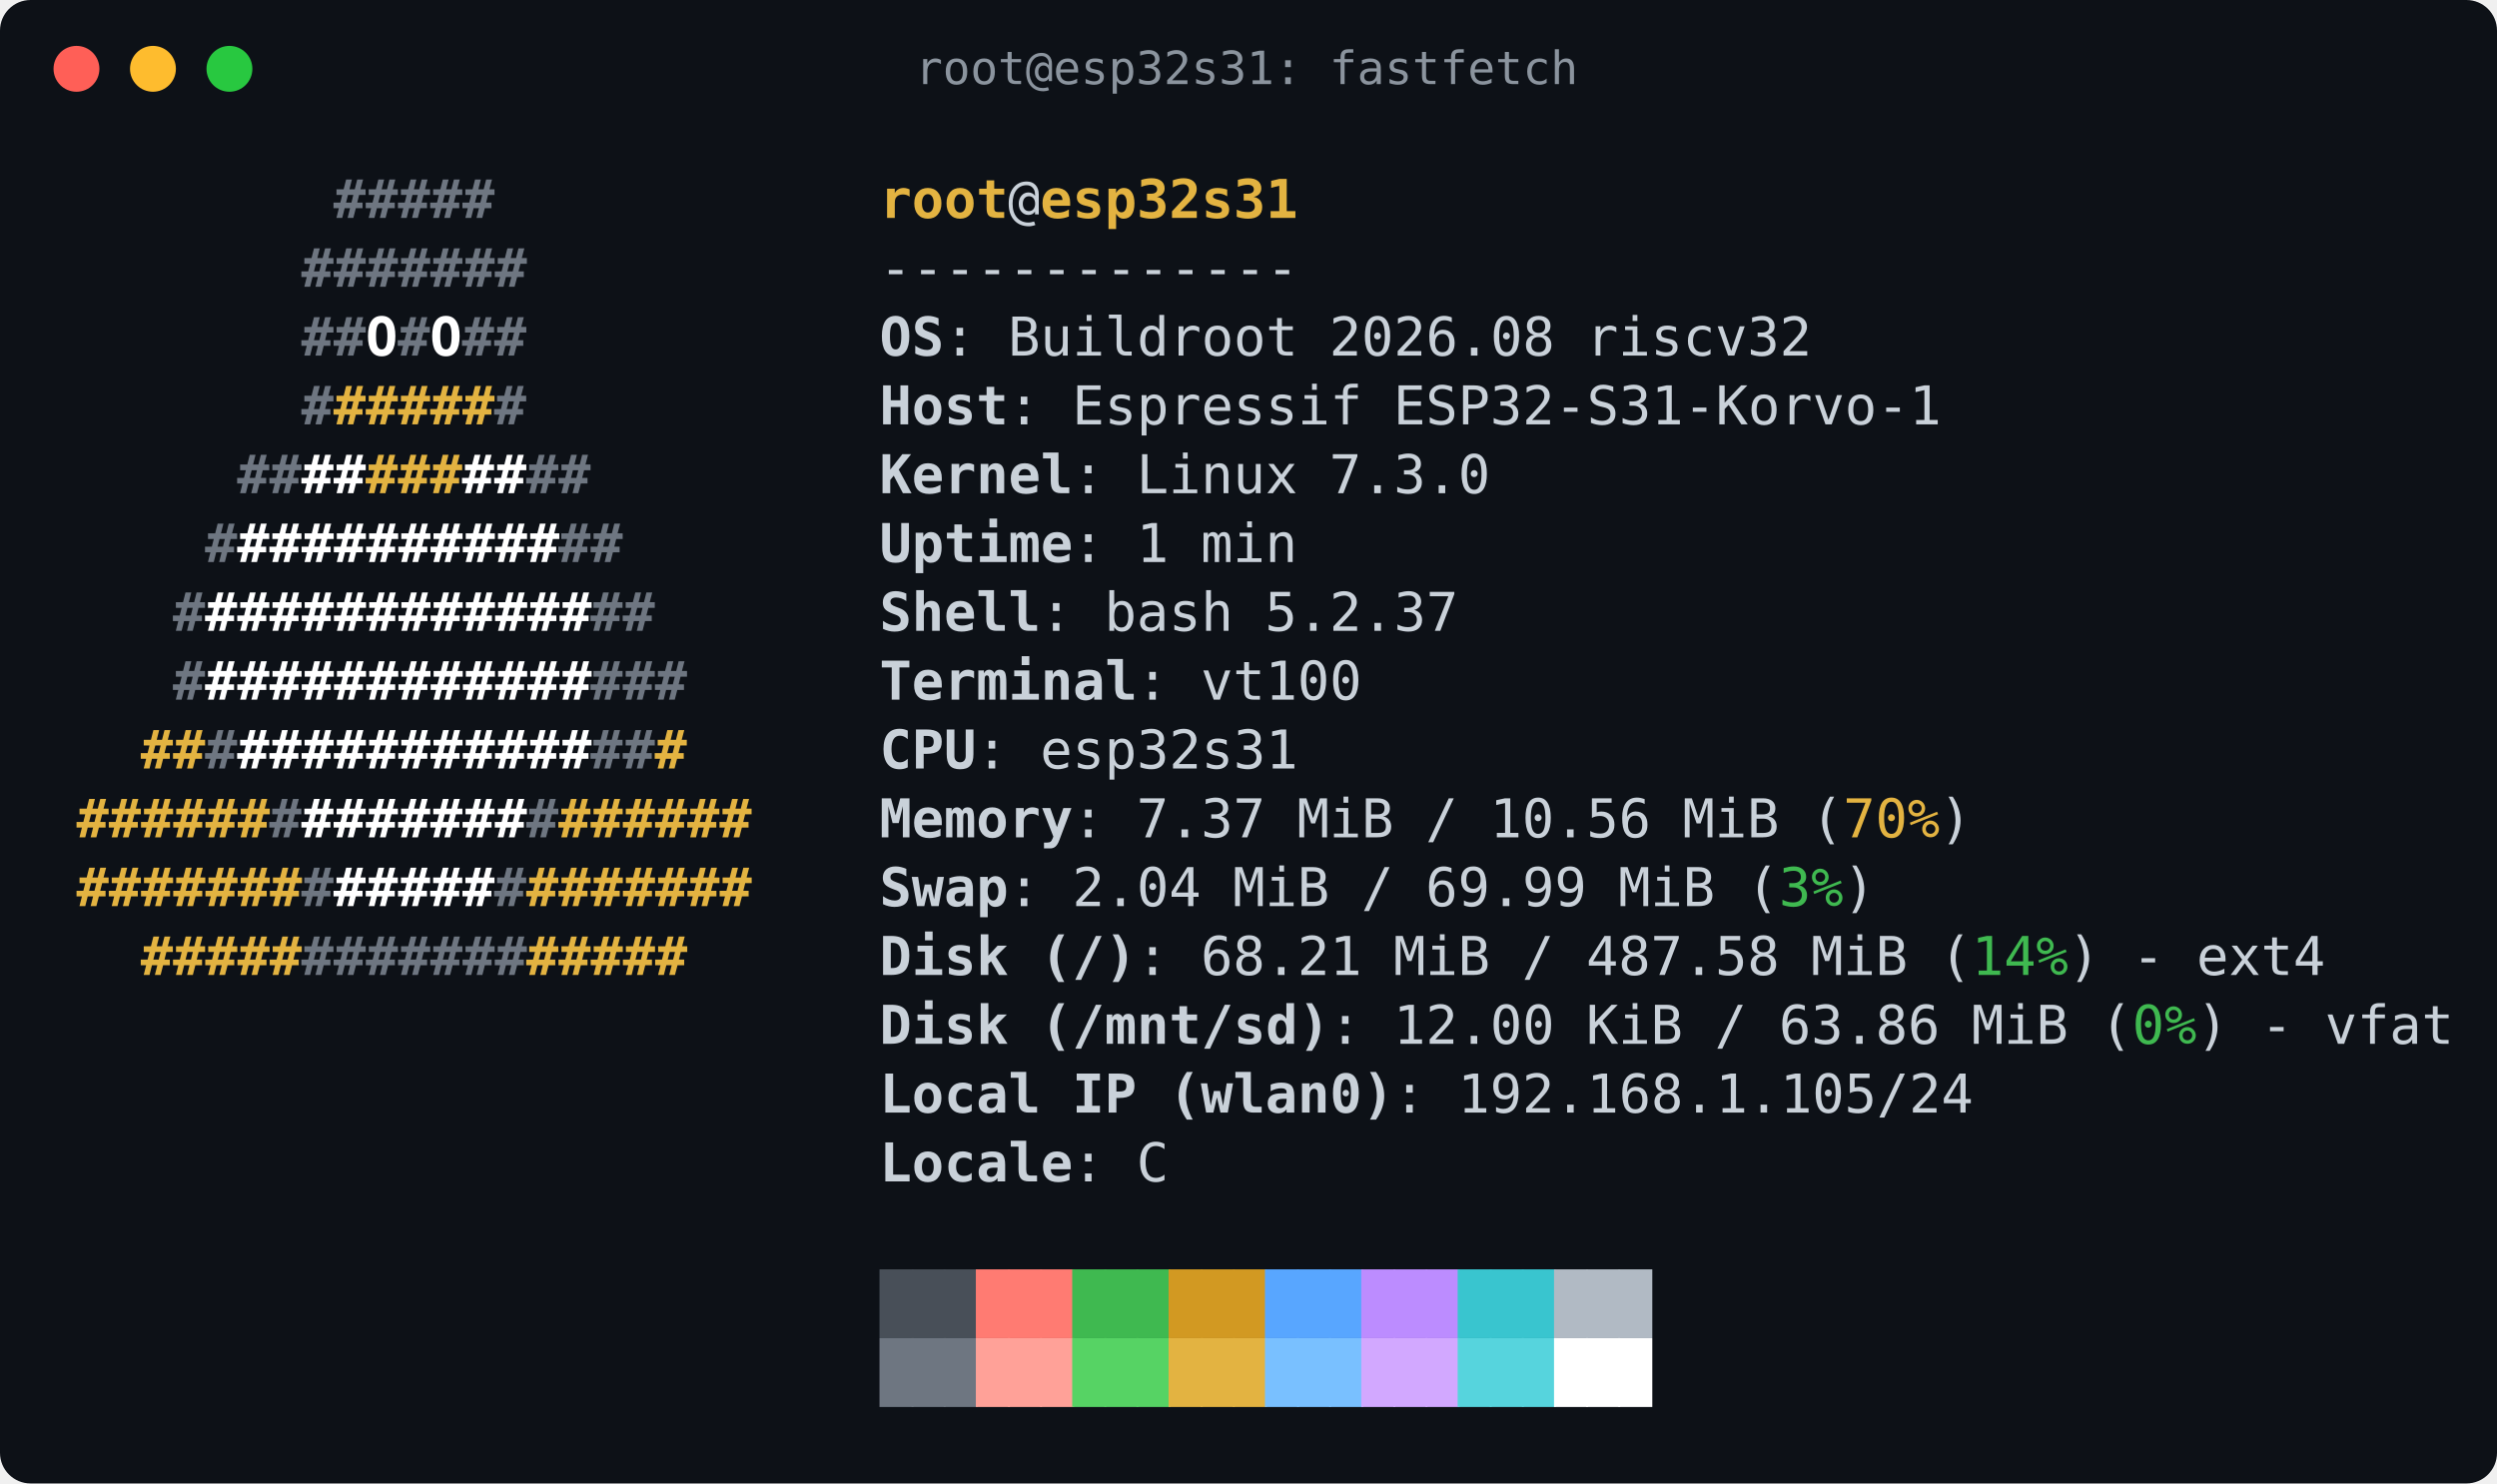
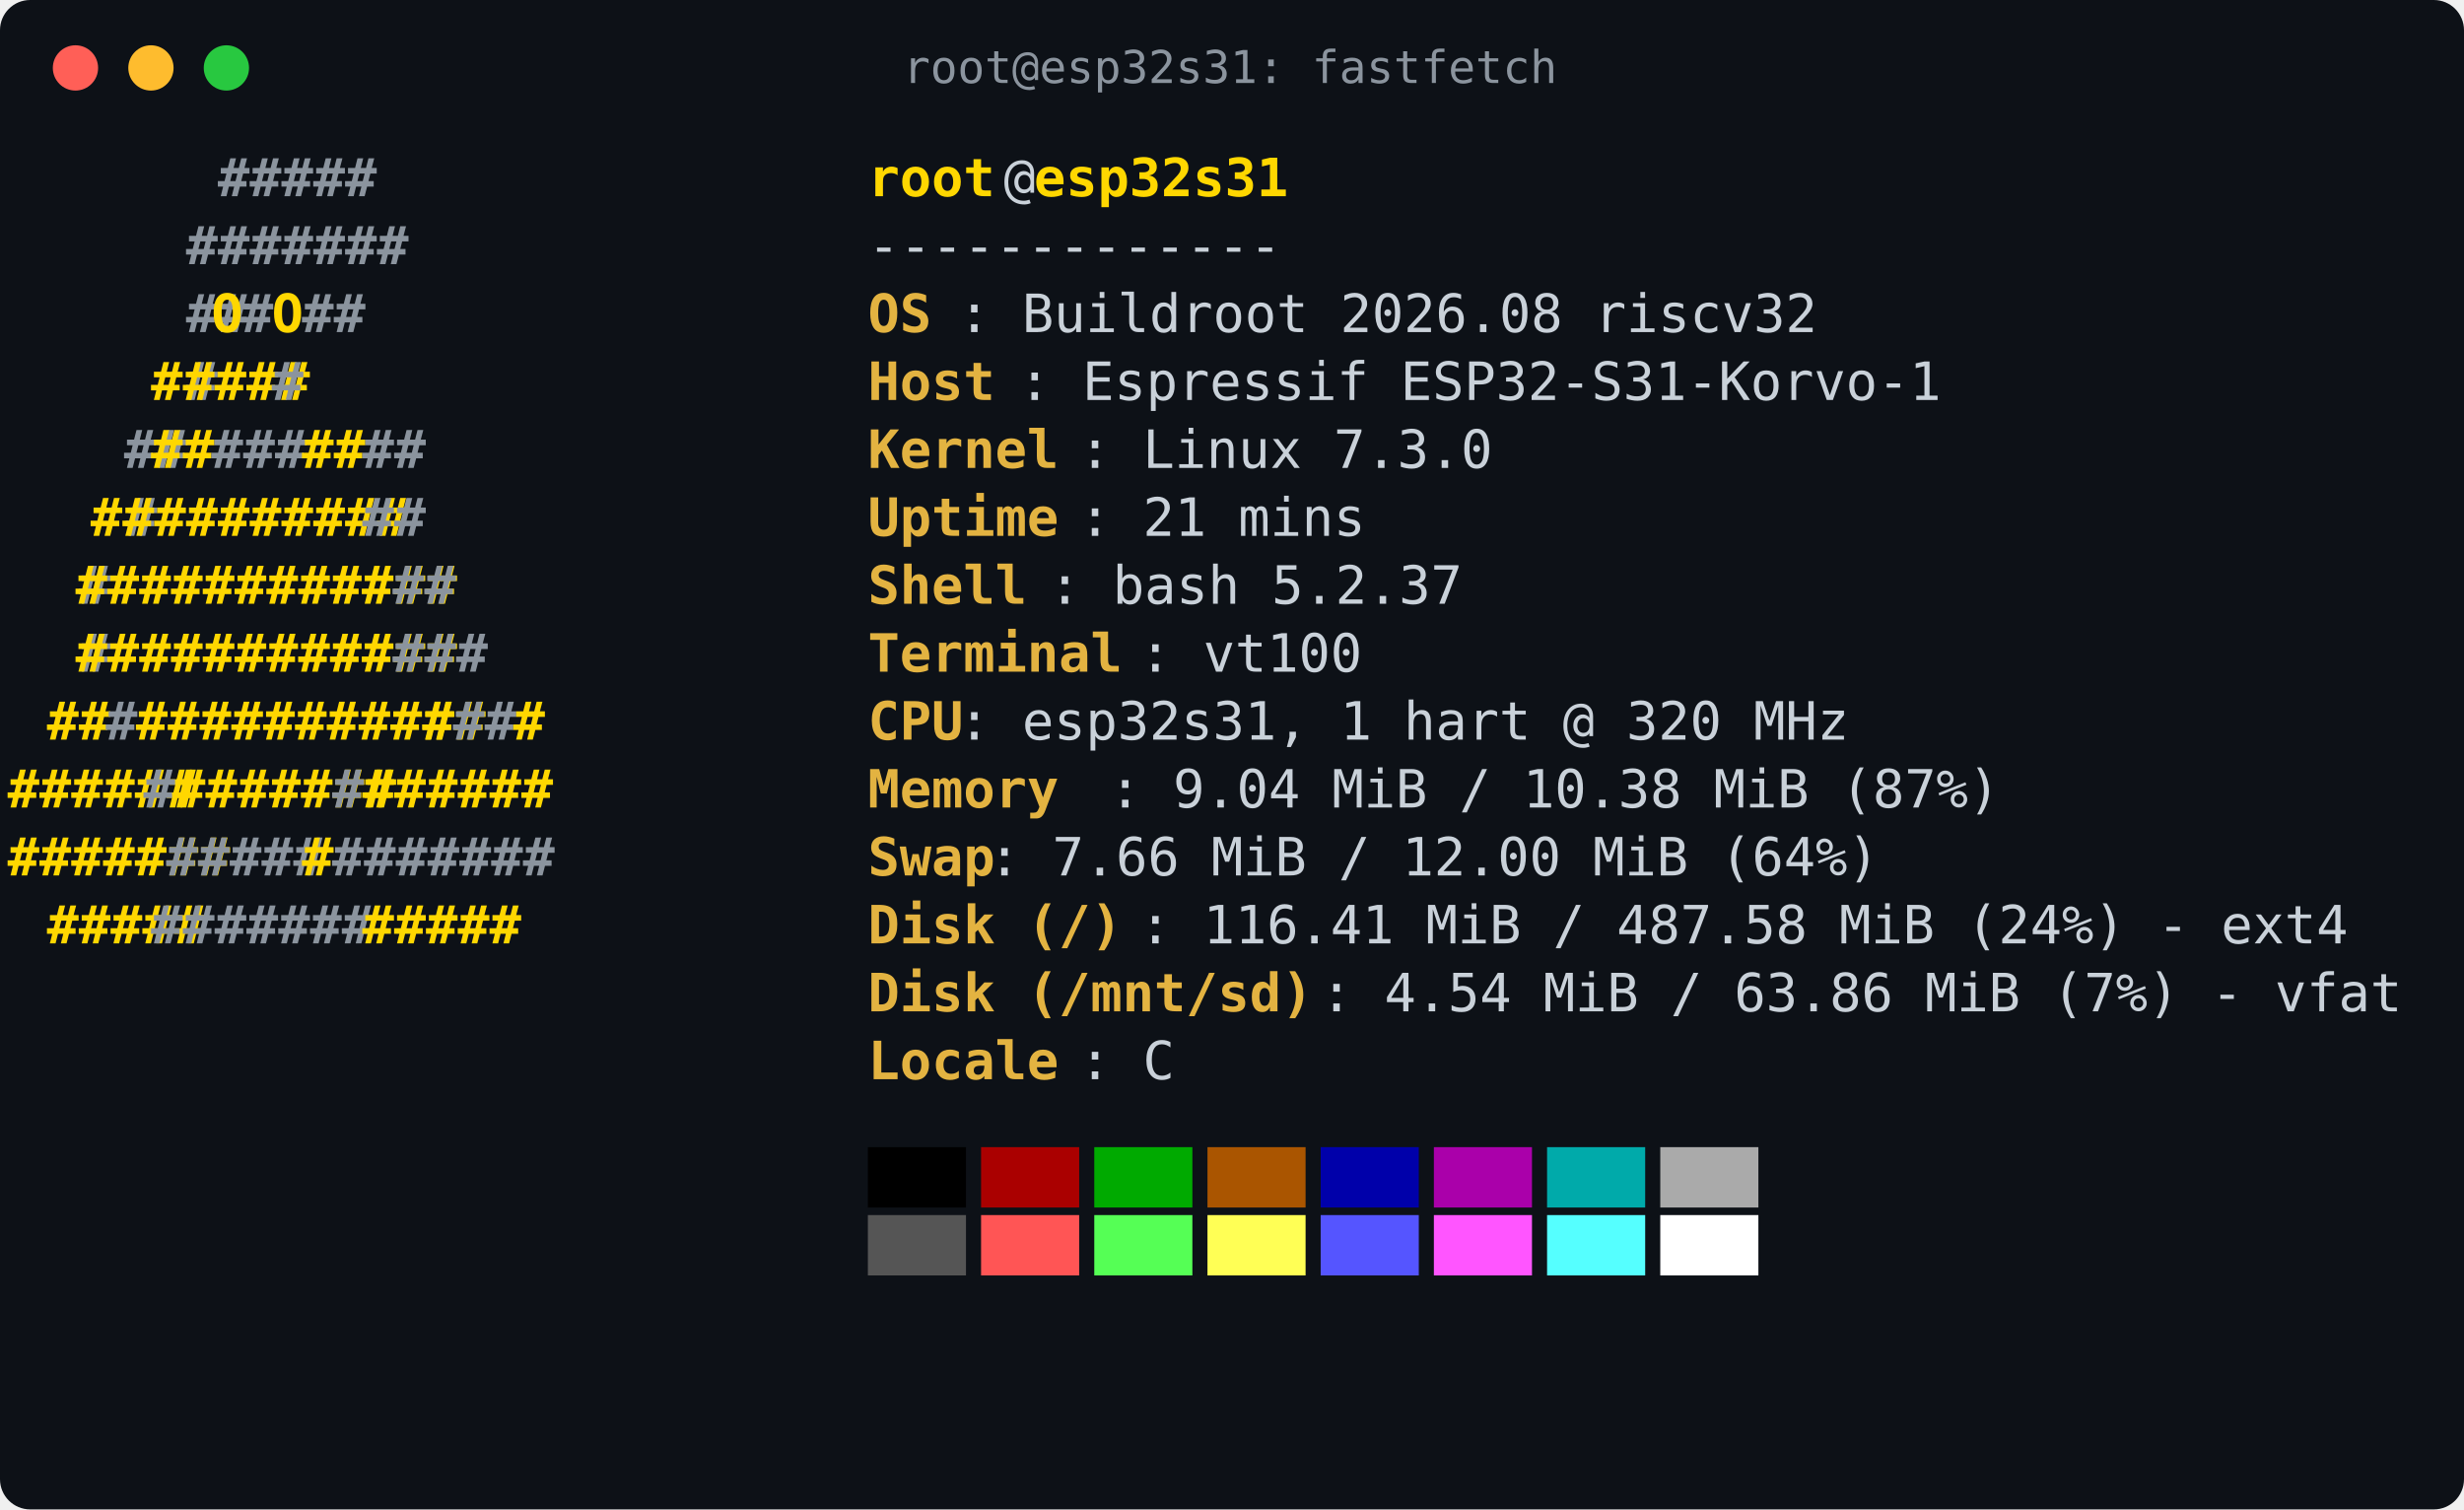
- <svg xmlns="http://www.w3.org/2000/svg" width="653" height="388" viewBox="0 0 653 388">
+ <svg xmlns="http://www.w3.org/2000/svg" width="653" height="400" viewBox="0 0 653 400">
  <rect width="100%" height="100%" rx="8" fill="#0d1117" />
  <circle cx="20" cy="18" r="6" fill="#ff5f57" />
  <circle cx="40" cy="18" r="6" fill="#febc2e" />
  <circle cx="60" cy="18" r="6" fill="#28c840" />
  <text x="326" y="22" fill="#8b949e" font-family="Menlo, Consolas, 'DejaVu Sans Mono', monospace" font-size="12" text-anchor="middle">root@esp32s31: fastfetch</text>
  <g font-family="Menlo, Consolas, 'DejaVu Sans Mono', monospace" font-size="14" xml:space="preserve">
-     <rect x="230.0" y="332" width="8.9" height="18" fill="#484f58" />
-     <rect x="238.4" y="332" width="8.9" height="18" fill="#484f58" />
-     <rect x="246.8" y="332" width="8.9" height="18" fill="#484f58" />
-     <rect x="255.2" y="332" width="8.9" height="18" fill="#ff7b72" />
-     <rect x="263.6" y="332" width="8.9" height="18" fill="#ff7b72" />
-     <rect x="272.0" y="332" width="8.9" height="18" fill="#ff7b72" />
-     <rect x="280.4" y="332" width="8.9" height="18" fill="#3fb950" />
-     <rect x="288.8" y="332" width="8.9" height="18" fill="#3fb950" />
-     <rect x="297.2" y="332" width="8.9" height="18" fill="#3fb950" />
-     <rect x="305.6" y="332" width="8.9" height="18" fill="#d29922" />
-     <rect x="314.0" y="332" width="8.9" height="18" fill="#d29922" />
-     <rect x="322.4" y="332" width="8.9" height="18" fill="#d29922" />
-     <rect x="330.8" y="332" width="8.9" height="18" fill="#58a6ff" />
-     <rect x="339.2" y="332" width="8.9" height="18" fill="#58a6ff" />
-     <rect x="347.6" y="332" width="8.9" height="18" fill="#58a6ff" />
-     <rect x="356.0" y="332" width="8.9" height="18" fill="#bc8cff" />
-     <rect x="364.4" y="332" width="8.9" height="18" fill="#bc8cff" />
-     <rect x="372.8" y="332" width="8.9" height="18" fill="#bc8cff" />
-     <rect x="381.2" y="332" width="8.9" height="18" fill="#39c5cf" />
-     <rect x="389.6" y="332" width="8.9" height="18" fill="#39c5cf" />
-     <rect x="398.0" y="332" width="8.9" height="18" fill="#39c5cf" />
-     <rect x="406.4" y="332" width="8.9" height="18" fill="#b1bac4" />
-     <rect x="414.8" y="332" width="8.9" height="18" fill="#b1bac4" />
-     <rect x="423.2" y="332" width="8.9" height="18" fill="#b1bac4" />
-     <rect x="230.0" y="350" width="8.9" height="18" fill="#6e7681" />
-     <rect x="238.4" y="350" width="8.9" height="18" fill="#6e7681" />
-     <rect x="246.8" y="350" width="8.9" height="18" fill="#6e7681" />
-     <rect x="255.2" y="350" width="8.9" height="18" fill="#ffa198" />
-     <rect x="263.6" y="350" width="8.9" height="18" fill="#ffa198" />
-     <rect x="272.0" y="350" width="8.9" height="18" fill="#ffa198" />
-     <rect x="280.4" y="350" width="8.9" height="18" fill="#56d364" />
-     <rect x="288.8" y="350" width="8.9" height="18" fill="#56d364" />
-     <rect x="297.2" y="350" width="8.9" height="18" fill="#56d364" />
-     <rect x="305.6" y="350" width="8.9" height="18" fill="#e3b341" />
-     <rect x="314.0" y="350" width="8.9" height="18" fill="#e3b341" />
-     <rect x="322.4" y="350" width="8.9" height="18" fill="#e3b341" />
-     <rect x="330.8" y="350" width="8.9" height="18" fill="#79c0ff" />
-     <rect x="339.2" y="350" width="8.9" height="18" fill="#79c0ff" />
-     <rect x="347.6" y="350" width="8.9" height="18" fill="#79c0ff" />
-     <rect x="356.0" y="350" width="8.9" height="18" fill="#d2a8ff" />
-     <rect x="364.4" y="350" width="8.9" height="18" fill="#d2a8ff" />
-     <rect x="372.8" y="350" width="8.9" height="18" fill="#d2a8ff" />
-     <rect x="381.2" y="350" width="8.9" height="18" fill="#56d4dd" />
-     <rect x="389.6" y="350" width="8.9" height="18" fill="#56d4dd" />
-     <rect x="398.0" y="350" width="8.9" height="18" fill="#56d4dd" />
-     <rect x="406.4" y="350" width="8.9" height="18" fill="#ffffff" />
-     <rect x="414.8" y="350" width="8.9" height="18" fill="#ffffff" />
-     <rect x="423.2" y="350" width="8.9" height="18" fill="#ffffff" />
-     <text y="57">
-       <tspan x="87.2" fill="#6e7681" font-weight="bold">#####</tspan>
-       <tspan x="230.0" fill="#e3b341" font-weight="bold">root</tspan>
-       <tspan x="263.6" fill="#c9d1d9">@</tspan>
-       <tspan x="272.0" fill="#e3b341" font-weight="bold">esp32s31</tspan>
-     </text>
-     <text y="75">
-       <tspan x="78.8" fill="#6e7681" font-weight="bold">#######</tspan>
-       <tspan x="230.0" fill="#c9d1d9">-------------</tspan>
-     </text>
-     <text y="93">
-       <tspan x="78.8" fill="#6e7681" font-weight="bold">##</tspan>
-       <tspan x="95.6" fill="#ffffff" font-weight="bold">O</tspan>
-       <tspan x="104.0" fill="#6e7681" font-weight="bold">#</tspan>
-       <tspan x="112.4" fill="#ffffff" font-weight="bold">O</tspan>
-       <tspan x="120.8" fill="#6e7681" font-weight="bold">##</tspan>
-       <tspan x="230.0" fill="#c9d1d9" font-weight="bold">OS</tspan>
-       <tspan x="246.8" fill="#c9d1d9">:</tspan>
-       <tspan x="263.6" fill="#c9d1d9">Buildroot</tspan>
-       <tspan x="347.6" fill="#c9d1d9">2026.08</tspan>
-       <tspan x="414.8" fill="#c9d1d9">riscv32</tspan>
-     </text>
-     <text y="111">
-       <tspan x="78.8" fill="#6e7681" font-weight="bold">#</tspan>
-       <tspan x="87.2" fill="#e3b341" font-weight="bold">#####</tspan>
-       <tspan x="129.2" fill="#6e7681" font-weight="bold">#</tspan>
-       <tspan x="230.0" fill="#c9d1d9" font-weight="bold">Host</tspan>
-       <tspan x="263.6" fill="#c9d1d9">:</tspan>
-       <tspan x="280.4" fill="#c9d1d9">Espressif</tspan>
-       <tspan x="364.4" fill="#c9d1d9">ESP32-S31-Korvo-1</tspan>
-     </text>
-     <text y="129">
-       <tspan x="62.0" fill="#6e7681" font-weight="bold">##</tspan>
-       <tspan x="78.8" fill="#ffffff" font-weight="bold">##</tspan>
-       <tspan x="95.6" fill="#e3b341" font-weight="bold">###</tspan>
-       <tspan x="120.8" fill="#ffffff" font-weight="bold">##</tspan>
-       <tspan x="137.6" fill="#6e7681" font-weight="bold">##</tspan>
-       <tspan x="230.0" fill="#c9d1d9" font-weight="bold">Kernel</tspan>
-       <tspan x="280.4" fill="#c9d1d9">:</tspan>
-       <tspan x="297.2" fill="#c9d1d9">Linux</tspan>
-       <tspan x="347.6" fill="#c9d1d9">7.3.0</tspan>
-     </text>
-     <text y="147">
-       <tspan x="53.6" fill="#6e7681" font-weight="bold">#</tspan>
-       <tspan x="62.0" fill="#ffffff" font-weight="bold">##########</tspan>
-       <tspan x="146.0" fill="#6e7681" font-weight="bold">##</tspan>
-       <tspan x="230.0" fill="#c9d1d9" font-weight="bold">Uptime</tspan>
-       <tspan x="280.4" fill="#c9d1d9">:</tspan>
-       <tspan x="297.2" fill="#c9d1d9">1</tspan>
-       <tspan x="314.0" fill="#c9d1d9">min</tspan>
-     </text>
-     <text y="165">
-       <tspan x="45.2" fill="#6e7681" font-weight="bold">#</tspan>
-       <tspan x="53.6" fill="#ffffff" font-weight="bold">############</tspan>
-       <tspan x="154.4" fill="#6e7681" font-weight="bold">##</tspan>
-       <tspan x="230.0" fill="#c9d1d9" font-weight="bold">Shell</tspan>
-       <tspan x="272.0" fill="#c9d1d9">:</tspan>
-       <tspan x="288.8" fill="#c9d1d9">bash</tspan>
-       <tspan x="330.8" fill="#c9d1d9">5.2.37</tspan>
-     </text>
-     <text y="183">
-       <tspan x="45.2" fill="#6e7681" font-weight="bold">#</tspan>
-       <tspan x="53.6" fill="#ffffff" font-weight="bold">############</tspan>
-       <tspan x="154.4" fill="#6e7681" font-weight="bold">###</tspan>
-       <tspan x="230.0" fill="#c9d1d9" font-weight="bold">Terminal</tspan>
-       <tspan x="297.2" fill="#c9d1d9">:</tspan>
-       <tspan x="314.0" fill="#c9d1d9">vt100</tspan>
-     </text>
-     <text y="201">
-       <tspan x="36.8" fill="#e3b341" font-weight="bold">##</tspan>
-       <tspan x="53.6" fill="#6e7681" font-weight="bold">#</tspan>
-       <tspan x="62.0" fill="#ffffff" font-weight="bold">###########</tspan>
-       <tspan x="154.4" fill="#6e7681" font-weight="bold">##</tspan>
-       <tspan x="171.2" fill="#e3b341" font-weight="bold">#</tspan>
-       <tspan x="230.0" fill="#c9d1d9" font-weight="bold">CPU</tspan>
-       <tspan x="255.2" fill="#c9d1d9">:</tspan>
-       <tspan x="272.0" fill="#c9d1d9">esp32s31</tspan>
-     </text>
-     <text y="219">
-       <tspan x="20.0" fill="#e3b341" font-weight="bold">######</tspan>
-       <tspan x="70.4" fill="#6e7681" font-weight="bold">#</tspan>
-       <tspan x="78.8" fill="#ffffff" font-weight="bold">#######</tspan>
-       <tspan x="137.6" fill="#6e7681" font-weight="bold">#</tspan>
-       <tspan x="146.0" fill="#e3b341" font-weight="bold">######</tspan>
-       <tspan x="230.0" fill="#c9d1d9" font-weight="bold">Memory</tspan>
-       <tspan x="280.4" fill="#c9d1d9">:</tspan>
-       <tspan x="297.2" fill="#c9d1d9">7.37</tspan>
-       <tspan x="339.2" fill="#c9d1d9">MiB</tspan>
-       <tspan x="372.8" fill="#c9d1d9">/</tspan>
-       <tspan x="389.6" fill="#c9d1d9">10.56</tspan>
-       <tspan x="440.0" fill="#c9d1d9">MiB</tspan>
-       <tspan x="473.6" fill="#c9d1d9">(</tspan>
-       <tspan x="482.0" fill="#e3b341">70%</tspan>
-       <tspan x="507.2" fill="#c9d1d9">)</tspan>
-     </text>
-     <text y="237">
-       <tspan x="20.0" fill="#e3b341" font-weight="bold">#######</tspan>
-       <tspan x="78.8" fill="#6e7681" font-weight="bold">#</tspan>
-       <tspan x="87.2" fill="#ffffff" font-weight="bold">#####</tspan>
-       <tspan x="129.2" fill="#6e7681" font-weight="bold">#</tspan>
-       <tspan x="137.6" fill="#e3b341" font-weight="bold">#######</tspan>
-       <tspan x="230.0" fill="#c9d1d9" font-weight="bold">Swap</tspan>
-       <tspan x="263.6" fill="#c9d1d9">:</tspan>
-       <tspan x="280.4" fill="#c9d1d9">2.04</tspan>
-       <tspan x="322.4" fill="#c9d1d9">MiB</tspan>
-       <tspan x="356.0" fill="#c9d1d9">/</tspan>
-       <tspan x="372.8" fill="#c9d1d9">69.99</tspan>
-       <tspan x="423.2" fill="#c9d1d9">MiB</tspan>
-       <tspan x="456.8" fill="#c9d1d9">(</tspan>
-       <tspan x="465.2" fill="#3fb950">3%</tspan>
-       <tspan x="482.0" fill="#c9d1d9">)</tspan>
-     </text>
-     <text y="255">
-       <tspan x="36.8" fill="#e3b341" font-weight="bold">#####</tspan>
-       <tspan x="78.8" fill="#6e7681" font-weight="bold">#######</tspan>
-       <tspan x="137.6" fill="#e3b341" font-weight="bold">#####</tspan>
-       <tspan x="230.0" fill="#c9d1d9" font-weight="bold">Disk</tspan>
-       <tspan x="272.0" fill="#c9d1d9" font-weight="bold">(/)</tspan>
-       <tspan x="297.2" fill="#c9d1d9">:</tspan>
-       <tspan x="314.0" fill="#c9d1d9">68.21</tspan>
-       <tspan x="364.4" fill="#c9d1d9">MiB</tspan>
-       <tspan x="398.0" fill="#c9d1d9">/</tspan>
-       <tspan x="414.8" fill="#c9d1d9">487.58</tspan>
-       <tspan x="473.6" fill="#c9d1d9">MiB</tspan>
-       <tspan x="507.2" fill="#c9d1d9">(</tspan>
-       <tspan x="515.6" fill="#3fb950">14%</tspan>
-       <tspan x="540.8" fill="#c9d1d9">)</tspan>
-       <tspan x="557.6" fill="#c9d1d9">-</tspan>
-       <tspan x="574.4" fill="#c9d1d9">ext4</tspan>
-     </text>
-     <text y="273">
-       <tspan x="230.0" fill="#c9d1d9" font-weight="bold">Disk</tspan>
-       <tspan x="272.0" fill="#c9d1d9" font-weight="bold">(/mnt/sd)</tspan>
-       <tspan x="347.6" fill="#c9d1d9">:</tspan>
-       <tspan x="364.4" fill="#c9d1d9">12.00</tspan>
-       <tspan x="414.8" fill="#c9d1d9">KiB</tspan>
-       <tspan x="448.4" fill="#c9d1d9">/</tspan>
-       <tspan x="465.2" fill="#c9d1d9">63.86</tspan>
-       <tspan x="515.6" fill="#c9d1d9">MiB</tspan>
-       <tspan x="549.2" fill="#c9d1d9">(</tspan>
-       <tspan x="557.6" fill="#3fb950">0%</tspan>
-       <tspan x="574.4" fill="#c9d1d9">)</tspan>
-       <tspan x="591.2" fill="#c9d1d9">-</tspan>
-       <tspan x="608.0" fill="#c9d1d9">vfat</tspan>
-     </text>
-     <text y="291">
-       <tspan x="230.0" fill="#c9d1d9" font-weight="bold">Local</tspan>
-       <tspan x="280.4" fill="#c9d1d9" font-weight="bold">IP</tspan>
-       <tspan x="305.6" fill="#c9d1d9" font-weight="bold">(wlan0)</tspan>
-       <tspan x="364.4" fill="#c9d1d9">:</tspan>
-       <tspan x="381.2" fill="#c9d1d9">192.168.1.105/24</tspan>
-     </text>
-     <text y="309">
-       <tspan x="230.0" fill="#c9d1d9" font-weight="bold">Locale</tspan>
-       <tspan x="280.4" fill="#c9d1d9">:</tspan>
-       <tspan x="297.2" fill="#c9d1d9">C</tspan>
-     </text>
+     <text x="24" y="52" font-weight="bold" fill="#8b949e">    #####          </text>
+     <text x="230" y="52" font-weight="bold" fill="#ffd700">root</text>
+     <text x="266" y="52" fill="#c9d1d9">@</text>
+     <text x="274" y="52" font-weight="bold" fill="#ffd700">esp32s31</text>
+     <text x="24" y="70" font-weight="bold" fill="#8b949e">   #######         </text>
+     <text x="230" y="70" fill="#c9d1d9">-------------</text>
+     <text x="24" y="88" font-weight="bold" fill="#8b949e">   ##</text>
+     <text x="56" y="88" font-weight="bold" fill="#ffd700">O</text>
+     <text x="64" y="88" font-weight="bold" fill="#8b949e">#</text>
+     <text x="72" y="88" font-weight="bold" fill="#ffd700">O</text>
+     <text x="80" y="88" font-weight="bold" fill="#8b949e">##        </text>
+     <text x="230" y="88" font-weight="bold" fill="#e3b341">OS</text>
+     <text x="254" y="88" fill="#c9d1d9">: Buildroot 2026.08 riscv32</text>
+     <text x="24" y="106" font-weight="bold" fill="#8b949e">   #</text>
+     <text x="40" y="106" font-weight="bold" fill="#ffd700">#####</text>
+     <text x="72" y="106" font-weight="bold" fill="#8b949e">#       </text>
+     <text x="230" y="106" font-weight="bold" fill="#e3b341">Host</text>
+     <text x="270" y="106" fill="#c9d1d9">: Espressif ESP32-S31-Korvo-1</text>
+     <text x="16" y="124" font-weight="bold" fill="#8b949e">  ##</text>
+     <text x="40" y="124" font-weight="bold" fill="#ffd700">##</text>
+     <text x="56" y="124" font-weight="bold" fill="#8b949e">###</text>
+     <text x="80" y="124" font-weight="bold" fill="#ffd700">##</text>
+     <text x="96" y="124" font-weight="bold" fill="#8b949e">##      </text>
+     <text x="230" y="124" font-weight="bold" fill="#e3b341">Kernel</text>
+     <text x="286" y="124" fill="#c9d1d9">: Linux 7.3.0</text>
+     <text x="8" y="142" font-weight="bold" fill="#8b949e">   #</text>
+     <text x="24" y="142" font-weight="bold" fill="#ffd700">##########</text>
+     <text x="96" y="142" font-weight="bold" fill="#8b949e">##       </text>
+     <text x="230" y="142" font-weight="bold" fill="#e3b341">Uptime</text>
+     <text x="286" y="142" fill="#c9d1d9">: 21 mins</text>
+     <text x="4" y="160" font-weight="bold" fill="#8b949e">  #</text>
+     <text x="20" y="160" font-weight="bold" fill="#ffd700">############</text>
+     <text x="104" y="160" font-weight="bold" fill="#8b949e">##     </text>
+     <text x="230" y="160" font-weight="bold" fill="#e3b341">Shell</text>
+     <text x="278" y="160" fill="#c9d1d9">: bash 5.2.37</text>
+     <text x="4" y="178" font-weight="bold" fill="#8b949e">  #</text>
+     <text x="20" y="178" font-weight="bold" fill="#ffd700">############</text>
+     <text x="104" y="178" font-weight="bold" fill="#8b949e">###    </text>
+     <text x="230" y="178" font-weight="bold" fill="#e3b341">Terminal</text>
+     <text x="302" y="178" fill="#c9d1d9">: vt100</text>
+     <text x="4" y="196" font-weight="bold" fill="#ffd700"> ##</text>
+     <text x="28" y="196" font-weight="bold" fill="#8b949e">#</text>
+     <text x="36" y="196" font-weight="bold" fill="#ffd700">###########</text>
+     <text x="112" y="196" font-weight="bold" fill="#ffd700">#</text>
+     <text x="120" y="196" font-weight="bold" fill="#8b949e">##</text>
+     <text x="136" y="196" font-weight="bold" fill="#ffd700">#</text>
+     <text x="144" y="196" font-weight="bold" fill="#8b949e">     </text>
+     <text x="230" y="196" font-weight="bold" fill="#e3b341">CPU</text>
+     <text x="254" y="196" fill="#c9d1d9">: esp32s31, 1 hart @ 320 MHz</text>
+     <text x="2" y="214" font-weight="bold" fill="#ffd700">######</text>
+     <text x="38" y="214" font-weight="bold" fill="#8b949e">#</text>
+     <text x="46" y="214" font-weight="bold" fill="#ffd700">#######</text>
+     <text x="88" y="214" font-weight="bold" fill="#8b949e">#</text>
+     <text x="96" y="214" font-weight="bold" fill="#ffd700">######</text>
+     <text x="230" y="214" font-weight="bold" fill="#e3b341">Memory</text>
+     <text x="294" y="214" fill="#c9d1d9">: 9.04 MiB / 10.38 MiB (87%)</text>
+     <text x="2" y="232" font-weight="bold" fill="#ffd700">#######</text>
+     <text x="44" y="232" font-weight="bold" fill="#8b949e">#####</text>
+     <text x="80" y="232" font-weight="bold" fill="#ffd700">#</text>
+     <text x="88" y="232" font-weight="bold" fill="#8b949e">#######</text>
+     <text x="230" y="232" font-weight="bold" fill="#e3b341">Swap</text>
+     <text x="262" y="232" fill="#c9d1d9">: 7.66 MiB / 12.00 MiB (64%)</text>
+     <text x="4" y="250" font-weight="bold" fill="#ffd700"> #####</text>
+     <text x="40" y="250" font-weight="bold" fill="#8b949e">#######</text>
+     <text x="96" y="250" font-weight="bold" fill="#ffd700">#####</text>
+     <text x="230" y="250" font-weight="bold" fill="#e3b341">Disk (/)</text>
+     <text x="302" y="250" fill="#c9d1d9">: 116.41 MiB / 487.58 MiB (24%) - ext4</text>
+     <text x="230" y="268" font-weight="bold" fill="#e3b341">Disk (/mnt/sd)</text>
+     <text x="350" y="268" fill="#c9d1d9">: 4.54 MiB / 63.86 MiB (7%) - vfat</text>
+     <text x="230" y="286" font-weight="bold" fill="#e3b341">Locale</text>
+     <text x="286" y="286" fill="#c9d1d9">: C</text>
+     <rect x="230" y="304" width="26" height="16" fill="#000000" />
+     <rect x="260" y="304" width="26" height="16" fill="#aa0000" />
+     <rect x="290" y="304" width="26" height="16" fill="#00aa00" />
+     <rect x="320" y="304" width="26" height="16" fill="#aa5500" />
+     <rect x="350" y="304" width="26" height="16" fill="#0000aa" />
+     <rect x="380" y="304" width="26" height="16" fill="#aa00aa" />
+     <rect x="410" y="304" width="26" height="16" fill="#00aaaa" />
+     <rect x="440" y="304" width="26" height="16" fill="#aaaaaa" />
+     <rect x="230" y="322" width="26" height="16" fill="#555555" />
+     <rect x="260" y="322" width="26" height="16" fill="#ff5555" />
+     <rect x="290" y="322" width="26" height="16" fill="#55ff55" />
+     <rect x="320" y="322" width="26" height="16" fill="#ffff55" />
+     <rect x="350" y="322" width="26" height="16" fill="#5555ff" />
+     <rect x="380" y="322" width="26" height="16" fill="#ff55ff" />
+     <rect x="410" y="322" width="26" height="16" fill="#55ffff" />
+     <rect x="440" y="322" width="26" height="16" fill="#ffffff" />
  </g>
</svg>
